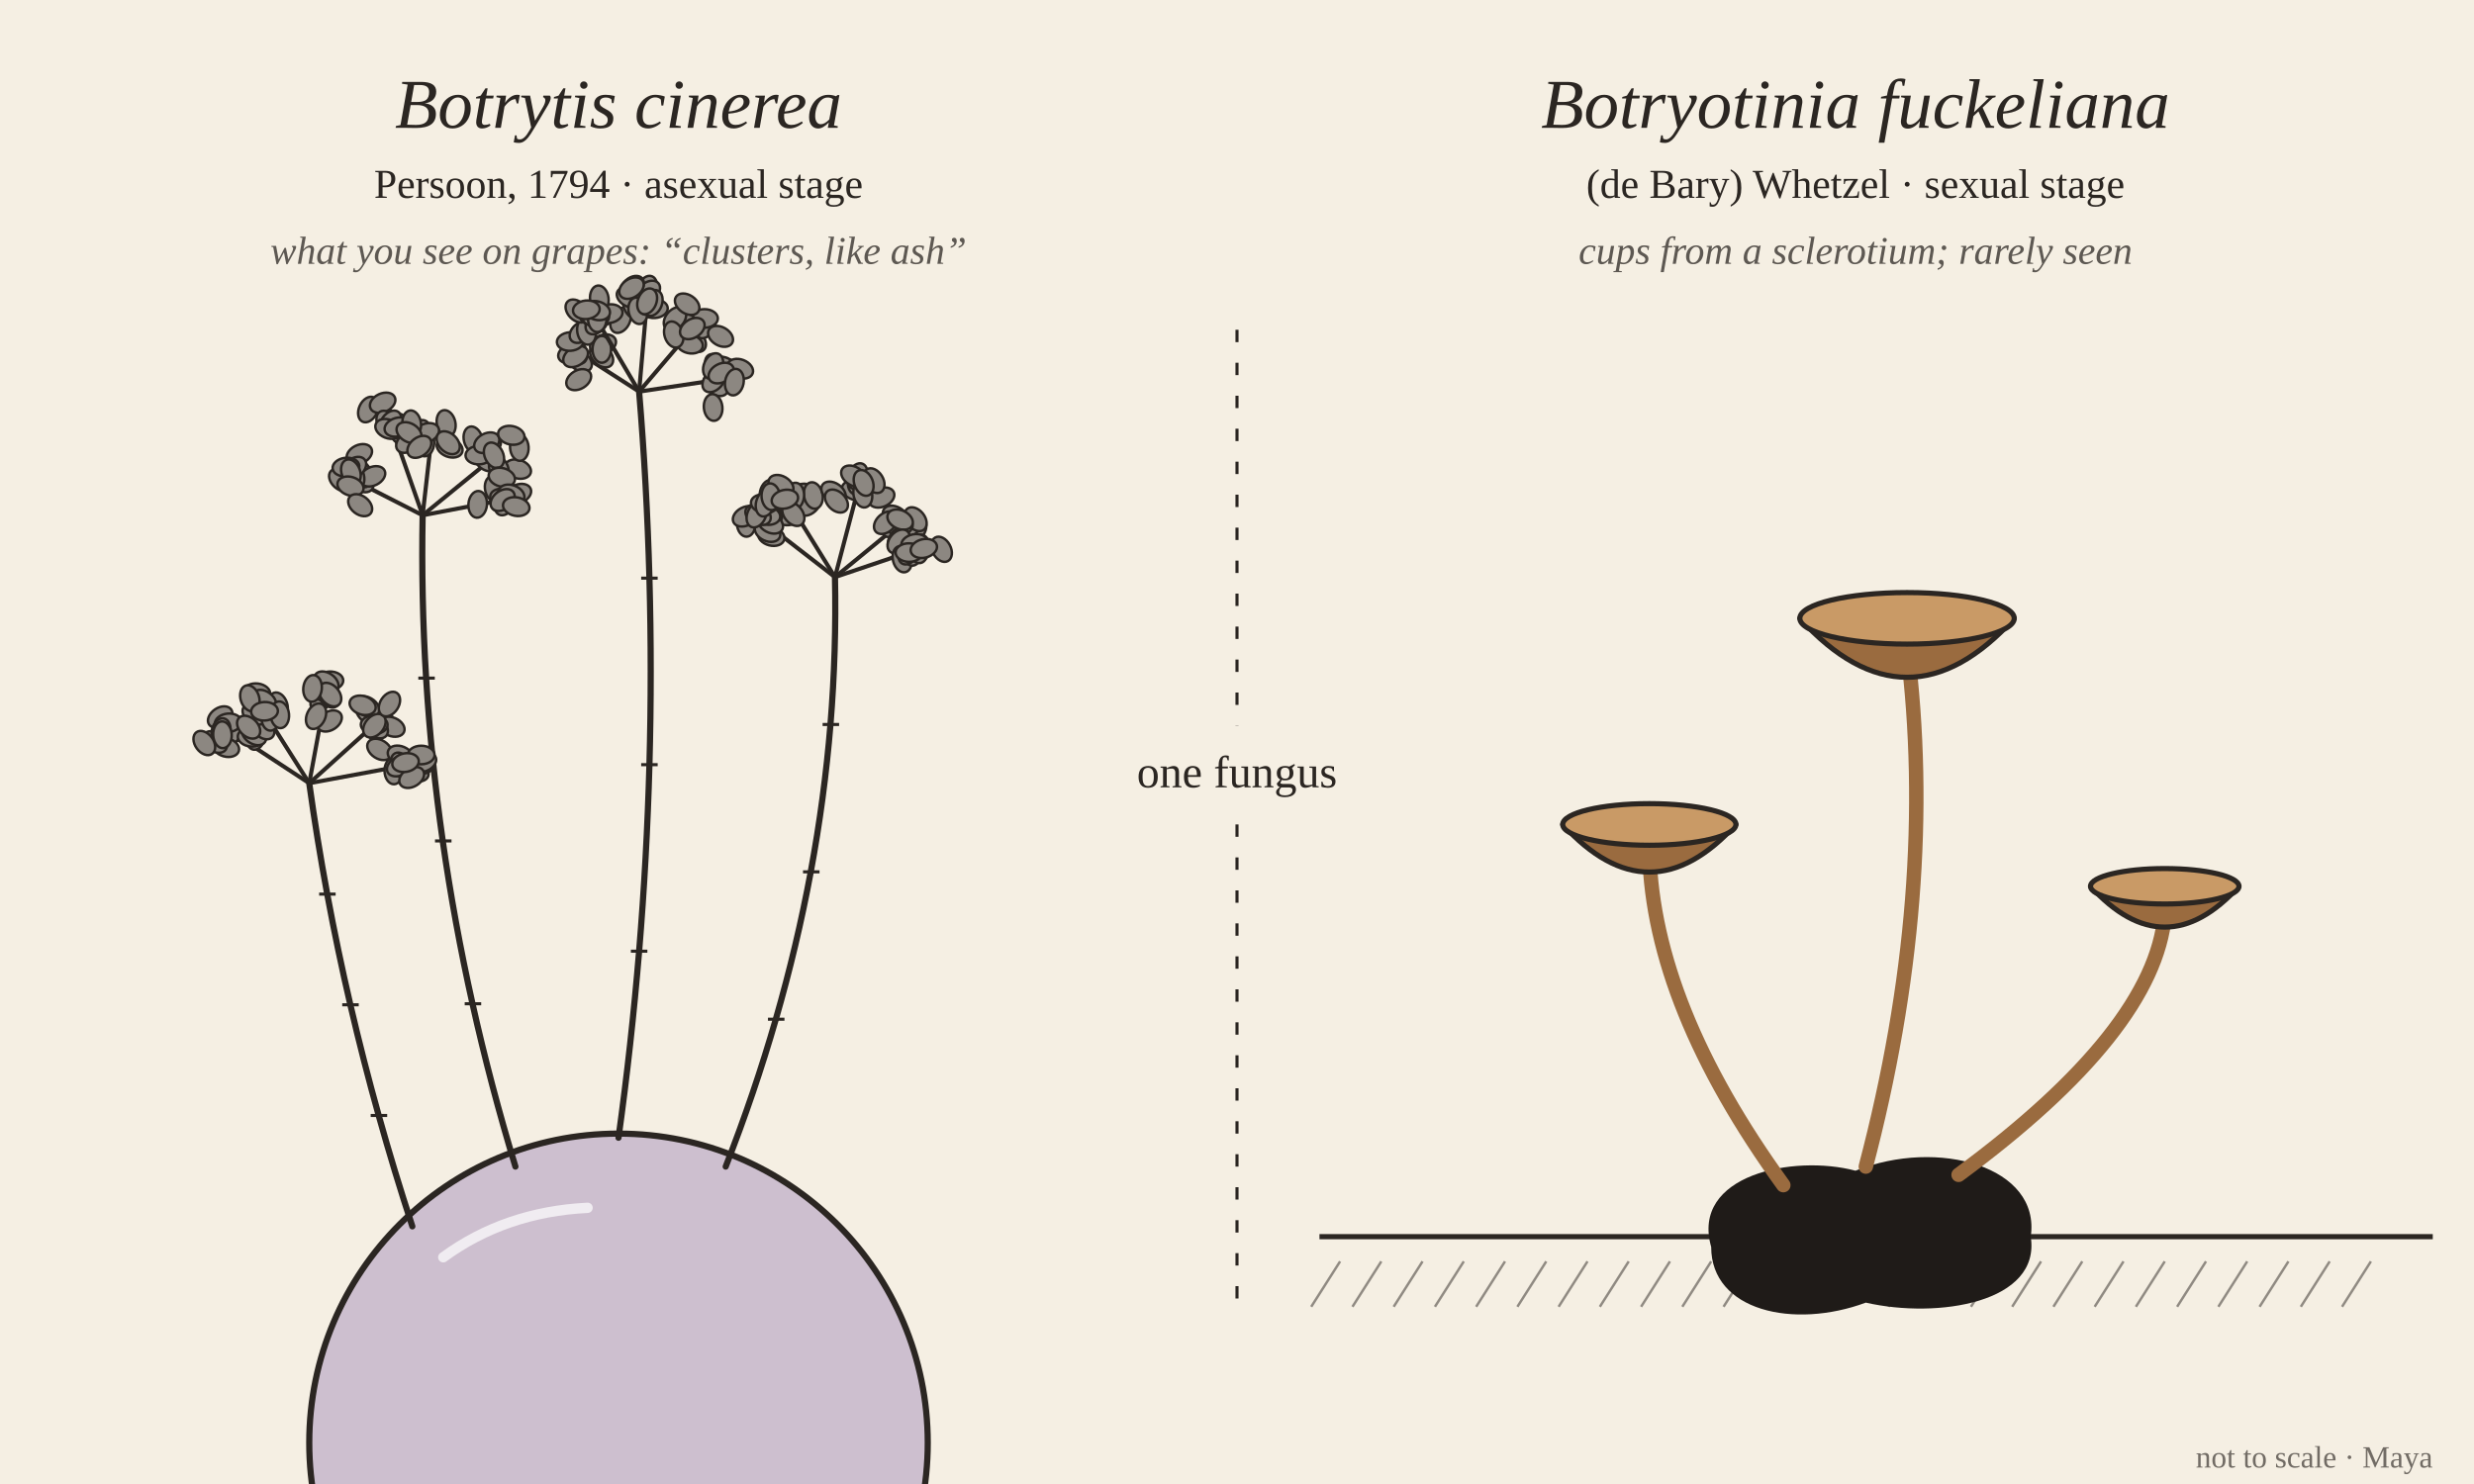
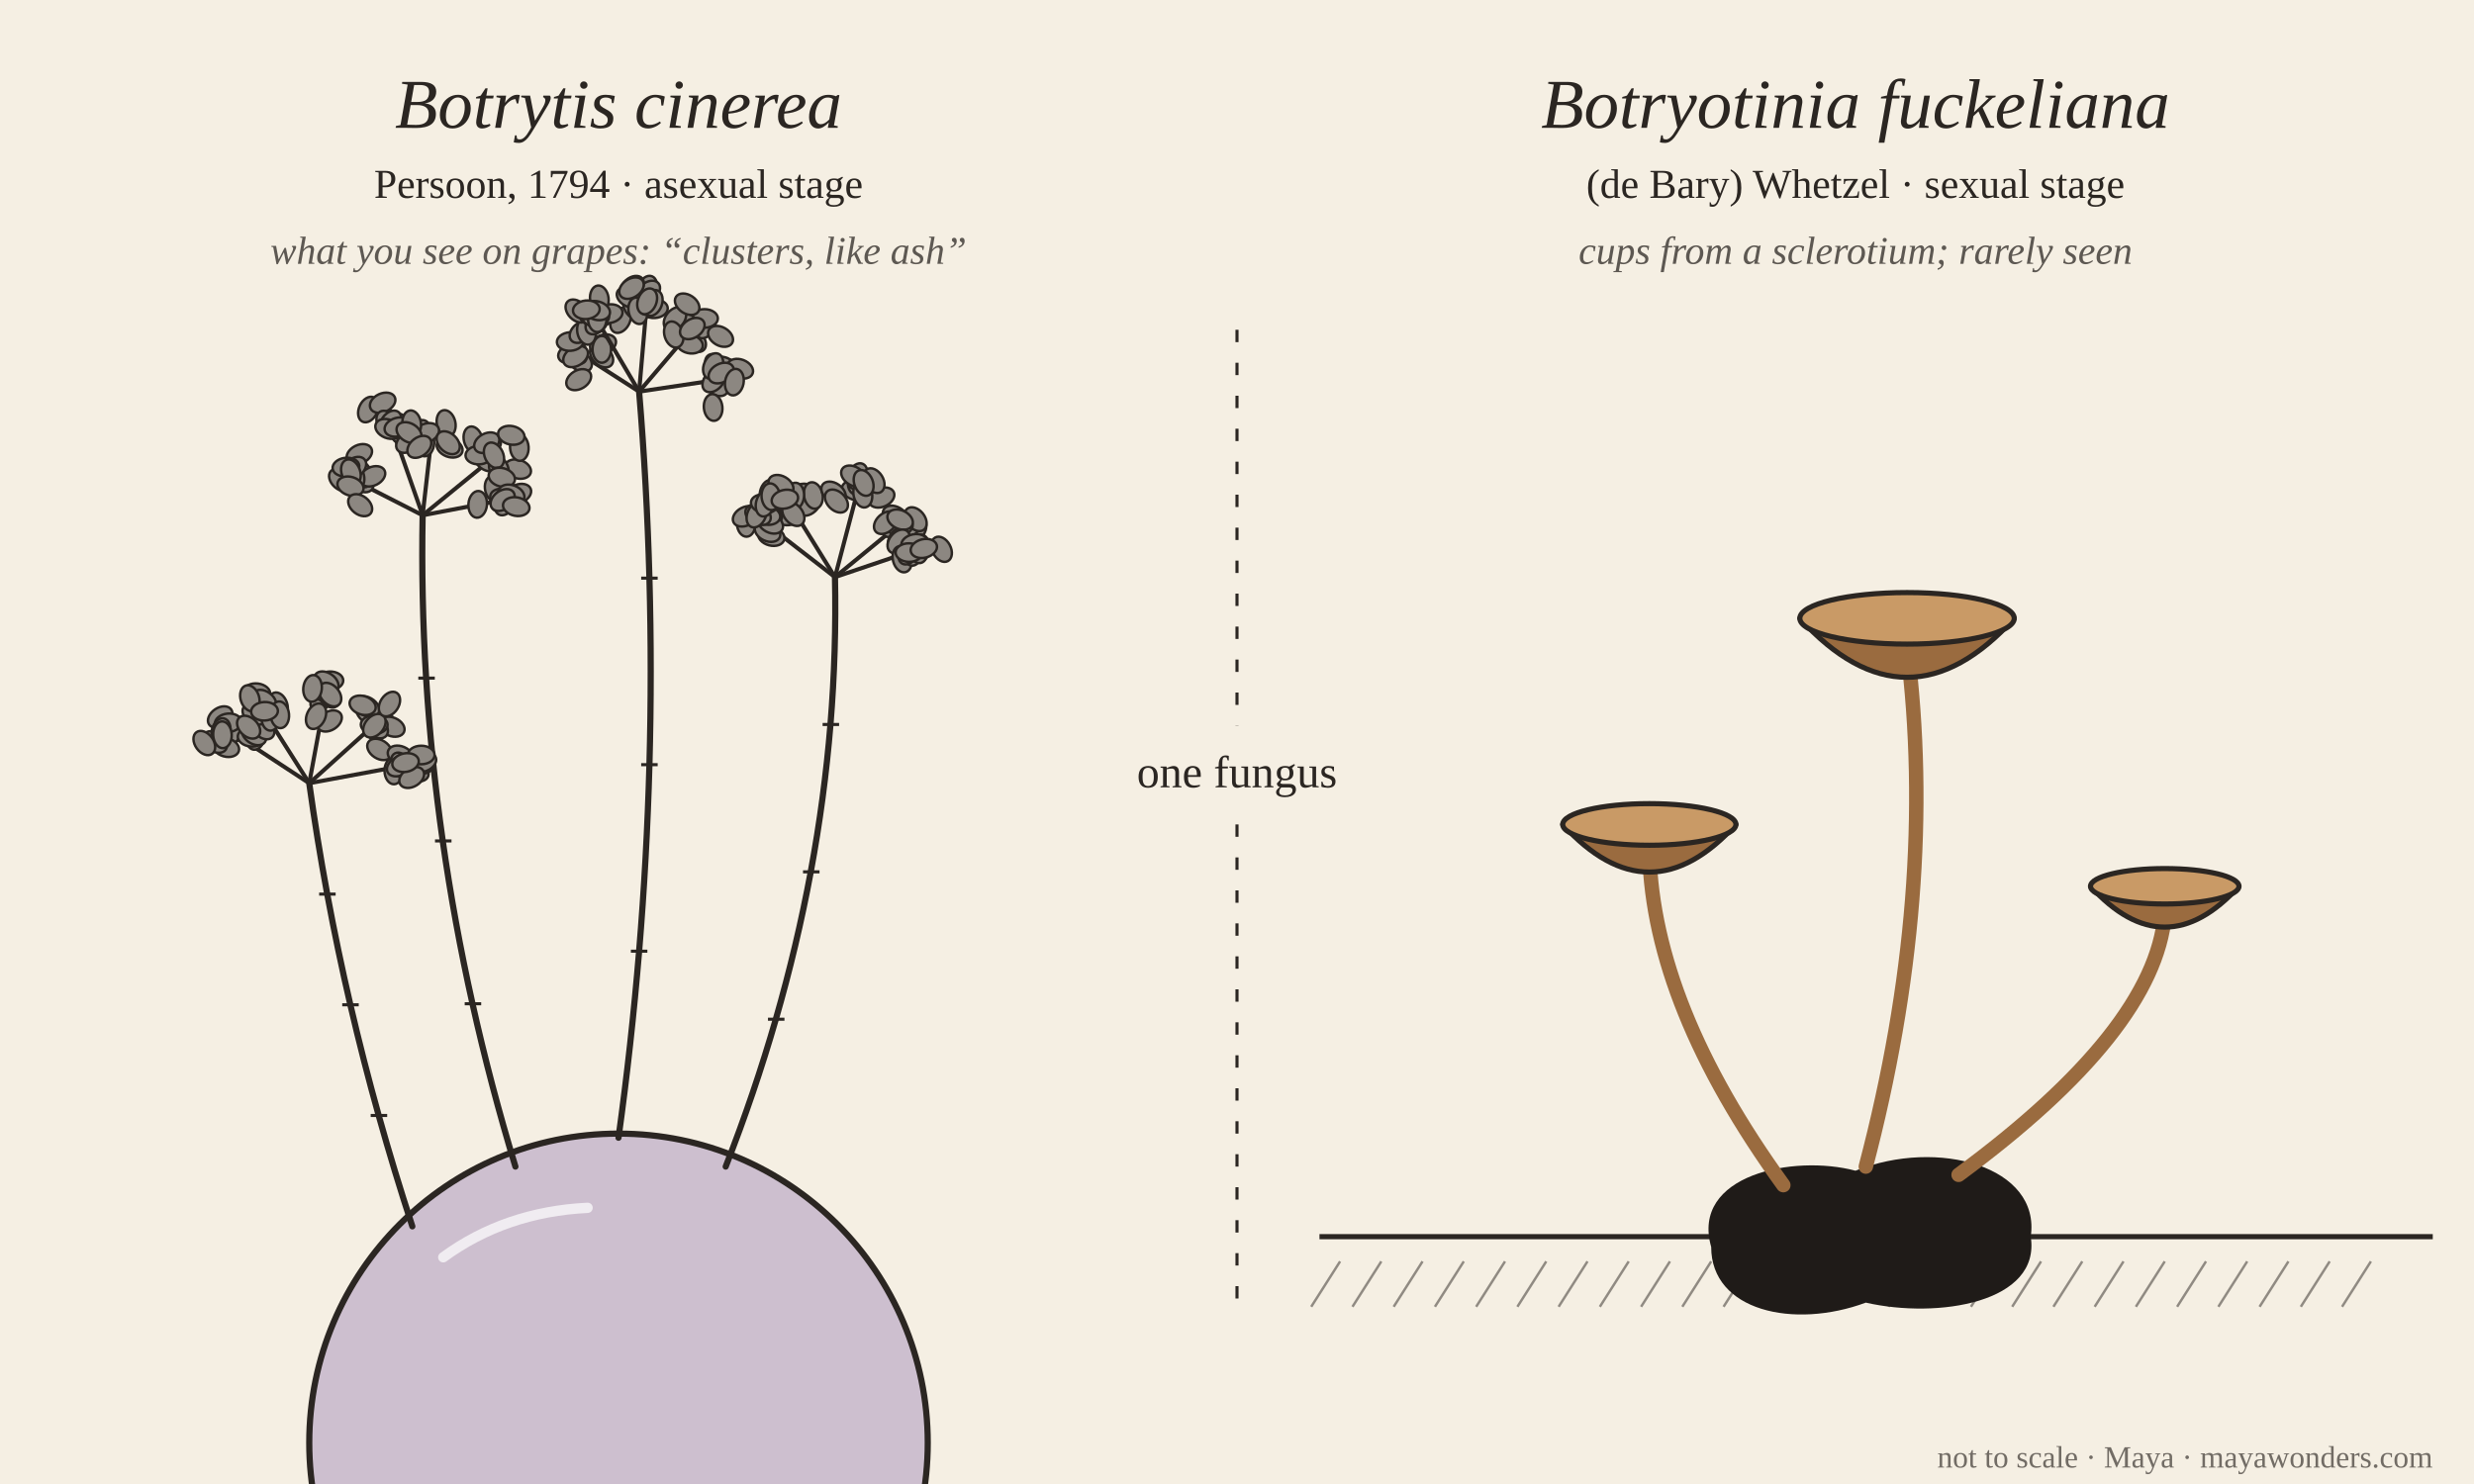
<svg xmlns="http://www.w3.org/2000/svg" viewBox="0 0 1200 720" width="1200" height="720" role="img" aria-label="Botrytis cinerea and Botryotinia fuckeliana: two stages of one fungus">
  <rect width="1200" height="720" fill="#f5efe3" />
  <text x="300" y="62" text-anchor="middle" font-family="Georgia, 'Times New Roman', serif" font-size="34" font-style="italic" fill="#2b2622">Botrytis cinerea</text>
  <text x="300" y="96" text-anchor="middle" font-family="Georgia, 'Times New Roman', serif" font-size="20" fill="#2b2622">Persoon, 1794 · asexual stage</text>
  <text x="900" y="62" text-anchor="middle" font-family="Georgia, 'Times New Roman', serif" font-size="34" font-style="italic" fill="#2b2622">Botryotinia fuckeliana</text>
  <text x="900" y="96" text-anchor="middle" font-family="Georgia, 'Times New Roman', serif" font-size="20" fill="#2b2622">(de Bary) Whetzel · sexual stage</text>
  <path d="M 600 160 V 640" stroke="#2b2622" stroke-width="1.5" stroke-dasharray="6 10" />
  <rect x="530" y="352" width="140" height="44" fill="#f5efe3" />
  <text x="600" y="382" text-anchor="middle" font-family="Georgia, 'Times New Roman', serif" font-size="22" fill="#2b2622">one fungus</text>
  <circle cx="300" cy="700" r="150" fill="#cdbfcf" stroke="#2b2622" stroke-width="3" />
  <path d="M 215 610 q 30 -22 70 -24" fill="none" stroke="#ffffff" stroke-width="5" stroke-linecap="round" opacity="0.7" />
  <path d="M 250 566 Q 202 408 205 250" fill="none" stroke="#2b2622" stroke-width="3" stroke-linecap="round" />
  <path d="M 225.4 487.0 h 8" stroke="#2b2622" stroke-width="1.5" />
  <path d="M 211.0 408.0 h 8" stroke="#2b2622" stroke-width="1.5" />
  <path d="M 202.9 329.0 h 8" stroke="#2b2622" stroke-width="1.5" />
  <path d="M 205 250 L 171.5 232.9" stroke="#2b2622" stroke-width="2" stroke-linecap="round" />
  <ellipse cx="174.3" cy="220.4" rx="6.5" ry="4.5" transform="rotate(154 174.3 220.4)" fill="#8c8781" stroke="#2b2622" stroke-width="1.2" />
  <ellipse cx="175.2" cy="233.6" rx="6.5" ry="4.5" transform="rotate(35 175.2 233.6)" fill="#8c8781" stroke="#2b2622" stroke-width="1.2" />
  <ellipse cx="165.3" cy="232.9" rx="6.5" ry="4.5" transform="rotate(42 165.3 232.9)" fill="#8c8781" stroke="#2b2622" stroke-width="1.2" />
  <ellipse cx="175.7" cy="230.1" rx="6.5" ry="4.5" transform="rotate(71 175.7 230.1)" fill="#8c8781" stroke="#2b2622" stroke-width="1.2" />
  <ellipse cx="180.7" cy="231.1" rx="6.5" ry="4.5" transform="rotate(154 180.7 231.1)" fill="#8c8781" stroke="#2b2622" stroke-width="1.2" />
  <ellipse cx="172.1" cy="231.3" rx="6.5" ry="4.5" transform="rotate(76 172.1 231.3)" fill="#8c8781" stroke="#2b2622" stroke-width="1.2" />
  <ellipse cx="171.8" cy="227.0" rx="6.5" ry="4.5" transform="rotate(142 171.8 227.0)" fill="#8c8781" stroke="#2b2622" stroke-width="1.2" />
  <ellipse cx="167.8" cy="226.6" rx="6.5" ry="4.5" transform="rotate(173 167.8 226.6)" fill="#8c8781" stroke="#2b2622" stroke-width="1.2" />
  <ellipse cx="170.2" cy="229.2" rx="6.5" ry="4.5" transform="rotate(70 170.2 229.2)" fill="#8c8781" stroke="#2b2622" stroke-width="1.2" />
  <ellipse cx="170.0" cy="235.9" rx="6.5" ry="4.5" transform="rotate(18 170.0 235.9)" fill="#8c8781" stroke="#2b2622" stroke-width="1.2" />
  <ellipse cx="174.7" cy="245.1" rx="6.5" ry="4.5" transform="rotate(38 174.7 245.1)" fill="#8c8781" stroke="#2b2622" stroke-width="1.2" />
  <path d="M 205 250 L 188.9 204.1" stroke="#2b2622" stroke-width="2" stroke-linecap="round" />
  <ellipse cx="178.6" cy="198.7" rx="6.5" ry="4.5" transform="rotate(115 178.6 198.7)" fill="#8c8781" stroke="#2b2622" stroke-width="1.2" />
  <ellipse cx="188.7" cy="204.9" rx="6.5" ry="4.5" transform="rotate(73 188.7 204.9)" fill="#8c8781" stroke="#2b2622" stroke-width="1.2" />
  <ellipse cx="185.6" cy="195.4" rx="6.5" ry="4.5" transform="rotate(155 185.6 195.4)" fill="#8c8781" stroke="#2b2622" stroke-width="1.2" />
  <ellipse cx="191.2" cy="206.3" rx="6.5" ry="4.5" transform="rotate(52 191.2 206.3)" fill="#8c8781" stroke="#2b2622" stroke-width="1.2" />
  <ellipse cx="187.7" cy="205.3" rx="6.5" ry="4.5" transform="rotate(58 187.7 205.3)" fill="#8c8781" stroke="#2b2622" stroke-width="1.2" />
  <ellipse cx="191.0" cy="205.6" rx="6.5" ry="4.5" transform="rotate(155 191.0 205.6)" fill="#8c8781" stroke="#2b2622" stroke-width="1.2" />
  <ellipse cx="195.6" cy="211.5" rx="6.5" ry="4.5" transform="rotate(28 195.6 211.5)" fill="#8c8781" stroke="#2b2622" stroke-width="1.2" />
  <ellipse cx="189.4" cy="205.1" rx="6.5" ry="4.5" transform="rotate(126 189.4 205.1)" fill="#8c8781" stroke="#2b2622" stroke-width="1.2" />
  <ellipse cx="197.8" cy="208.9" rx="6.5" ry="4.5" transform="rotate(137 197.8 208.9)" fill="#8c8781" stroke="#2b2622" stroke-width="1.2" />
  <ellipse cx="188.3" cy="208.1" rx="6.5" ry="4.5" transform="rotate(22 188.3 208.1)" fill="#8c8781" stroke="#2b2622" stroke-width="1.2" />
  <ellipse cx="192.9" cy="207.2" rx="6.5" ry="4.5" transform="rotate(164 192.9 207.2)" fill="#8c8781" stroke="#2b2622" stroke-width="1.2" />
  <path d="M 205 250 L 208.9 215.6" stroke="#2b2622" stroke-width="2" stroke-linecap="round" />
  <ellipse cx="203.4" cy="214.9" rx="6.5" ry="4.5" transform="rotate(1 203.4 214.9)" fill="#8c8781" stroke="#2b2622" stroke-width="1.2" />
  <ellipse cx="216.4" cy="205.4" rx="6.5" ry="4.5" transform="rotate(77 216.4 205.4)" fill="#8c8781" stroke="#2b2622" stroke-width="1.2" />
  <ellipse cx="203.1" cy="209.7" rx="6.5" ry="4.5" transform="rotate(126 203.1 209.7)" fill="#8c8781" stroke="#2b2622" stroke-width="1.2" />
  <ellipse cx="206.1" cy="214.9" rx="6.5" ry="4.5" transform="rotate(93 206.1 214.9)" fill="#8c8781" stroke="#2b2622" stroke-width="1.2" />
  <ellipse cx="206.7" cy="210.1" rx="6.5" ry="4.5" transform="rotate(158 206.7 210.1)" fill="#8c8781" stroke="#2b2622" stroke-width="1.2" />
  <ellipse cx="218.1" cy="217.2" rx="6.5" ry="4.5" transform="rotate(21 218.1 217.2)" fill="#8c8781" stroke="#2b2622" stroke-width="1.2" />
  <ellipse cx="199.7" cy="205.6" rx="6.5" ry="4.5" transform="rotate(82 199.7 205.6)" fill="#8c8781" stroke="#2b2622" stroke-width="1.2" />
  <ellipse cx="198.0" cy="214.4" rx="6.5" ry="4.5" transform="rotate(143 198.0 214.4)" fill="#8c8781" stroke="#2b2622" stroke-width="1.2" />
  <ellipse cx="198.4" cy="209.9" rx="6.5" ry="4.5" transform="rotate(30 198.4 209.9)" fill="#8c8781" stroke="#2b2622" stroke-width="1.2" />
  <ellipse cx="203.4" cy="216.8" rx="6.5" ry="4.5" transform="rotate(142 203.4 216.8)" fill="#8c8781" stroke="#2b2622" stroke-width="1.2" />
  <ellipse cx="217.4" cy="214.8" rx="6.5" ry="4.5" transform="rotate(44 217.4 214.8)" fill="#8c8781" stroke="#2b2622" stroke-width="1.2" />
  <path d="M 205 250 L 240.4 221.1" stroke="#2b2622" stroke-width="2" stroke-linecap="round" />
  <ellipse cx="251.2" cy="227.6" rx="6.5" ry="4.5" transform="rotate(17 251.2 227.6)" fill="#8c8781" stroke="#2b2622" stroke-width="1.2" />
  <ellipse cx="237.9" cy="221.5" rx="6.5" ry="4.5" transform="rotate(81 237.9 221.5)" fill="#8c8781" stroke="#2b2622" stroke-width="1.2" />
  <ellipse cx="235.9" cy="223.4" rx="6.5" ry="4.5" transform="rotate(37 235.9 223.4)" fill="#8c8781" stroke="#2b2622" stroke-width="1.2" />
  <ellipse cx="242.0" cy="227.5" rx="6.5" ry="4.5" transform="rotate(68 242.0 227.5)" fill="#8c8781" stroke="#2b2622" stroke-width="1.2" />
  <ellipse cx="229.5" cy="213.3" rx="6.5" ry="4.5" transform="rotate(75 229.5 213.3)" fill="#8c8781" stroke="#2b2622" stroke-width="1.2" />
  <ellipse cx="236.6" cy="215.8" rx="6.5" ry="4.5" transform="rotate(164 236.6 215.8)" fill="#8c8781" stroke="#2b2622" stroke-width="1.2" />
  <ellipse cx="251.9" cy="217.1" rx="6.5" ry="4.5" transform="rotate(86 251.9 217.1)" fill="#8c8781" stroke="#2b2622" stroke-width="1.2" />
  <ellipse cx="232.3" cy="220.8" rx="6.5" ry="4.5" transform="rotate(178 232.3 220.8)" fill="#8c8781" stroke="#2b2622" stroke-width="1.2" />
  <ellipse cx="236.1" cy="214.8" rx="6.5" ry="4.5" transform="rotate(152 236.1 214.8)" fill="#8c8781" stroke="#2b2622" stroke-width="1.2" />
  <ellipse cx="248.0" cy="211.2" rx="6.5" ry="4.5" transform="rotate(12 248.0 211.2)" fill="#8c8781" stroke="#2b2622" stroke-width="1.2" />
  <ellipse cx="239.6" cy="220.9" rx="6.5" ry="4.5" transform="rotate(65 239.6 220.9)" fill="#8c8781" stroke="#2b2622" stroke-width="1.2" />
  <path d="M 205 250 L 243.8 242.6" stroke="#2b2622" stroke-width="2" stroke-linecap="round" />
  <ellipse cx="243.4" cy="232.5" rx="6.5" ry="4.5" transform="rotate(44 243.4 232.5)" fill="#8c8781" stroke="#2b2622" stroke-width="1.2" />
  <ellipse cx="239.8" cy="237.3" rx="6.5" ry="4.5" transform="rotate(76 239.8 237.3)" fill="#8c8781" stroke="#2b2622" stroke-width="1.2" />
  <ellipse cx="243.4" cy="231.6" rx="6.5" ry="4.5" transform="rotate(15 243.4 231.6)" fill="#8c8781" stroke="#2b2622" stroke-width="1.2" />
  <ellipse cx="244.2" cy="241.7" rx="6.5" ry="4.5" transform="rotate(12 244.2 241.7)" fill="#8c8781" stroke="#2b2622" stroke-width="1.2" />
  <ellipse cx="243.9" cy="242.5" rx="6.5" ry="4.5" transform="rotate(129 243.9 242.5)" fill="#8c8781" stroke="#2b2622" stroke-width="1.2" />
  <ellipse cx="231.7" cy="244.7" rx="6.5" ry="4.5" transform="rotate(95 231.7 244.7)" fill="#8c8781" stroke="#2b2622" stroke-width="1.2" />
  <ellipse cx="251.4" cy="239.6" rx="6.5" ry="4.5" transform="rotate(157 251.4 239.6)" fill="#8c8781" stroke="#2b2622" stroke-width="1.2" />
  <ellipse cx="245.0" cy="243.9" rx="6.5" ry="4.5" transform="rotate(118 245.0 243.9)" fill="#8c8781" stroke="#2b2622" stroke-width="1.2" />
  <ellipse cx="248.1" cy="239.9" rx="6.5" ry="4.5" transform="rotate(21 248.1 239.9)" fill="#8c8781" stroke="#2b2622" stroke-width="1.2" />
  <ellipse cx="243.8" cy="242.6" rx="6.5" ry="4.5" transform="rotate(143 243.8 242.6)" fill="#8c8781" stroke="#2b2622" stroke-width="1.2" />
  <ellipse cx="250.4" cy="245.8" rx="6.5" ry="4.5" transform="rotate(11 250.4 245.8)" fill="#8c8781" stroke="#2b2622" stroke-width="1.2" />
  <path d="M 300 552 Q 325 371 310 190" fill="none" stroke="#2b2622" stroke-width="3" stroke-linecap="round" />
  <path d="M 306.0 461.5 h 8" stroke="#2b2622" stroke-width="1.5" />
  <path d="M 311.0 371.0 h 8" stroke="#2b2622" stroke-width="1.5" />
  <path d="M 311.0 280.5 h 8" stroke="#2b2622" stroke-width="1.5" />
  <path d="M 310 190 L 279.3 170.3" stroke="#2b2622" stroke-width="2" stroke-linecap="round" />
  <ellipse cx="291.8" cy="172.7" rx="6.5" ry="4.5" transform="rotate(44 291.8 172.7)" fill="#8c8781" stroke="#2b2622" stroke-width="1.2" />
  <ellipse cx="281.2" cy="175.1" rx="6.5" ry="4.5" transform="rotate(36 281.2 175.1)" fill="#8c8781" stroke="#2b2622" stroke-width="1.2" />
  <ellipse cx="292.5" cy="167.0" rx="6.5" ry="4.5" transform="rotate(160 292.5 167.0)" fill="#8c8781" stroke="#2b2622" stroke-width="1.2" />
  <ellipse cx="277.1" cy="171.6" rx="6.5" ry="4.5" transform="rotate(163 277.1 171.6)" fill="#8c8781" stroke="#2b2622" stroke-width="1.2" />
  <ellipse cx="279.8" cy="170.4" rx="6.5" ry="4.5" transform="rotate(62 279.8 170.4)" fill="#8c8781" stroke="#2b2622" stroke-width="1.2" />
  <ellipse cx="279.2" cy="173.0" rx="6.5" ry="4.5" transform="rotate(148 279.2 173.0)" fill="#8c8781" stroke="#2b2622" stroke-width="1.2" />
  <ellipse cx="276.6" cy="165.7" rx="6.5" ry="4.5" transform="rotate(176 276.6 165.7)" fill="#8c8781" stroke="#2b2622" stroke-width="1.2" />
  <ellipse cx="282.1" cy="161.0" rx="6.5" ry="4.5" transform="rotate(141 282.1 161.0)" fill="#8c8781" stroke="#2b2622" stroke-width="1.2" />
  <ellipse cx="291.9" cy="169.5" rx="6.5" ry="4.5" transform="rotate(90 291.9 169.5)" fill="#8c8781" stroke="#2b2622" stroke-width="1.2" />
  <ellipse cx="284.5" cy="160.8" rx="6.5" ry="4.5" transform="rotate(79 284.5 160.8)" fill="#8c8781" stroke="#2b2622" stroke-width="1.2" />
  <ellipse cx="280.7" cy="184.2" rx="6.5" ry="4.5" transform="rotate(149 280.7 184.2)" fill="#8c8781" stroke="#2b2622" stroke-width="1.2" />
  <path d="M 310 190 L 289.8 155.7" stroke="#2b2622" stroke-width="2" stroke-linecap="round" />
  <ellipse cx="279.9" cy="150.9" rx="6.5" ry="4.5" transform="rotate(45 279.9 150.9)" fill="#8c8781" stroke="#2b2622" stroke-width="1.2" />
  <ellipse cx="301.0" cy="155.4" rx="6.5" ry="4.5" transform="rotate(118 301.0 155.4)" fill="#8c8781" stroke="#2b2622" stroke-width="1.2" />
  <ellipse cx="289.5" cy="156.5" rx="6.5" ry="4.5" transform="rotate(132 289.5 156.5)" fill="#8c8781" stroke="#2b2622" stroke-width="1.2" />
  <ellipse cx="287.8" cy="152.8" rx="6.5" ry="4.5" transform="rotate(166 287.8 152.8)" fill="#8c8781" stroke="#2b2622" stroke-width="1.2" />
  <ellipse cx="291.4" cy="152.8" rx="6.5" ry="4.5" transform="rotate(19 291.4 152.8)" fill="#8c8781" stroke="#2b2622" stroke-width="1.2" />
  <ellipse cx="295.5" cy="152.2" rx="6.5" ry="4.5" transform="rotate(170 295.5 152.2)" fill="#8c8781" stroke="#2b2622" stroke-width="1.2" />
  <ellipse cx="289.0" cy="153.8" rx="6.5" ry="4.5" transform="rotate(175 289.0 153.8)" fill="#8c8781" stroke="#2b2622" stroke-width="1.2" />
  <ellipse cx="289.7" cy="154.6" rx="6.5" ry="4.5" transform="rotate(90 289.7 154.6)" fill="#8c8781" stroke="#2b2622" stroke-width="1.2" />
  <ellipse cx="290.7" cy="145.0" rx="6.5" ry="4.5" transform="rotate(83 290.7 145.0)" fill="#8c8781" stroke="#2b2622" stroke-width="1.2" />
  <ellipse cx="289.5" cy="150.7" rx="6.5" ry="4.5" transform="rotate(15 289.5 150.7)" fill="#8c8781" stroke="#2b2622" stroke-width="1.2" />
  <ellipse cx="284.4" cy="150.3" rx="6.5" ry="4.5" transform="rotate(174 284.4 150.3)" fill="#8c8781" stroke="#2b2622" stroke-width="1.2" />
  <path d="M 310 190 L 313.8 146.2" stroke="#2b2622" stroke-width="2" stroke-linecap="round" />
  <ellipse cx="313.9" cy="140.1" rx="6.5" ry="4.5" transform="rotate(111 313.9 140.1)" fill="#8c8781" stroke="#2b2622" stroke-width="1.2" />
  <ellipse cx="307.6" cy="149.3" rx="6.5" ry="4.5" transform="rotate(53 307.6 149.3)" fill="#8c8781" stroke="#2b2622" stroke-width="1.2" />
  <ellipse cx="314.4" cy="141.6" rx="6.5" ry="4.5" transform="rotate(140 314.4 141.6)" fill="#8c8781" stroke="#2b2622" stroke-width="1.2" />
  <ellipse cx="305.3" cy="144.3" rx="6.5" ry="4.5" transform="rotate(27 305.3 144.3)" fill="#8c8781" stroke="#2b2622" stroke-width="1.2" />
  <ellipse cx="317.4" cy="149.8" rx="6.5" ry="4.5" transform="rotate(177 317.4 149.8)" fill="#8c8781" stroke="#2b2622" stroke-width="1.2" />
  <ellipse cx="309.4" cy="150.8" rx="6.5" ry="4.5" transform="rotate(77 309.4 150.8)" fill="#8c8781" stroke="#2b2622" stroke-width="1.2" />
  <ellipse cx="306.6" cy="139.3" rx="6.5" ry="4.5" transform="rotate(139 306.6 139.3)" fill="#8c8781" stroke="#2b2622" stroke-width="1.2" />
  <ellipse cx="315.2" cy="146.7" rx="6.5" ry="4.5" transform="rotate(119 315.2 146.7)" fill="#8c8781" stroke="#2b2622" stroke-width="1.2" />
  <ellipse cx="306.3" cy="139.8" rx="6.5" ry="4.5" transform="rotate(146 306.3 139.8)" fill="#8c8781" stroke="#2b2622" stroke-width="1.2" />
  <ellipse cx="316.6" cy="147.0" rx="6.5" ry="4.5" transform="rotate(111 316.6 147.0)" fill="#8c8781" stroke="#2b2622" stroke-width="1.2" />
  <ellipse cx="313.9" cy="146.2" rx="6.5" ry="4.5" transform="rotate(112 313.9 146.2)" fill="#8c8781" stroke="#2b2622" stroke-width="1.2" />
  <path d="M 310 190 L 336.6 158.8" stroke="#2b2622" stroke-width="2" stroke-linecap="round" />
  <ellipse cx="336.9" cy="165.1" rx="6.5" ry="4.5" transform="rotate(47 336.9 165.1)" fill="#8c8781" stroke="#2b2622" stroke-width="1.2" />
  <ellipse cx="342.1" cy="158.0" rx="6.5" ry="4.5" transform="rotate(118 342.1 158.0)" fill="#8c8781" stroke="#2b2622" stroke-width="1.2" />
  <ellipse cx="341.7" cy="154.5" rx="6.5" ry="4.5" transform="rotate(180 341.7 154.5)" fill="#8c8781" stroke="#2b2622" stroke-width="1.2" />
  <ellipse cx="349.5" cy="163.2" rx="6.5" ry="4.5" transform="rotate(30 349.5 163.2)" fill="#8c8781" stroke="#2b2622" stroke-width="1.2" />
  <ellipse cx="331.7" cy="159.9" rx="6.5" ry="4.5" transform="rotate(8 331.7 159.9)" fill="#8c8781" stroke="#2b2622" stroke-width="1.2" />
  <ellipse cx="334.5" cy="158.6" rx="6.5" ry="4.5" transform="rotate(66 334.5 158.6)" fill="#8c8781" stroke="#2b2622" stroke-width="1.2" />
  <ellipse cx="334.5" cy="166.9" rx="6.5" ry="4.5" transform="rotate(13 334.5 166.9)" fill="#8c8781" stroke="#2b2622" stroke-width="1.2" />
  <ellipse cx="327.4" cy="154.7" rx="6.5" ry="4.5" transform="rotate(131 327.4 154.7)" fill="#8c8781" stroke="#2b2622" stroke-width="1.2" />
  <ellipse cx="326.8" cy="162.3" rx="6.5" ry="4.5" transform="rotate(72 326.8 162.3)" fill="#8c8781" stroke="#2b2622" stroke-width="1.2" />
  <ellipse cx="333.3" cy="147.6" rx="6.5" ry="4.5" transform="rotate(34 333.3 147.6)" fill="#8c8781" stroke="#2b2622" stroke-width="1.2" />
  <ellipse cx="335.8" cy="159.4" rx="6.5" ry="4.5" transform="rotate(147 335.8 159.4)" fill="#8c8781" stroke="#2b2622" stroke-width="1.2" />
  <path d="M 310 190 L 348.1 184.3" stroke="#2b2622" stroke-width="2" stroke-linecap="round" />
  <ellipse cx="352.7" cy="178.8" rx="6.5" ry="4.5" transform="rotate(18 352.7 178.8)" fill="#8c8781" stroke="#2b2622" stroke-width="1.2" />
  <ellipse cx="347.1" cy="177.8" rx="6.5" ry="4.5" transform="rotate(59 347.1 177.8)" fill="#8c8781" stroke="#2b2622" stroke-width="1.2" />
  <ellipse cx="350.6" cy="177.7" rx="6.5" ry="4.5" transform="rotate(16 350.6 177.7)" fill="#8c8781" stroke="#2b2622" stroke-width="1.2" />
  <ellipse cx="349.5" cy="183.7" rx="6.5" ry="4.5" transform="rotate(124 349.5 183.7)" fill="#8c8781" stroke="#2b2622" stroke-width="1.2" />
  <ellipse cx="347.3" cy="186.9" rx="6.5" ry="4.5" transform="rotate(36 347.3 186.9)" fill="#8c8781" stroke="#2b2622" stroke-width="1.2" />
  <ellipse cx="346.2" cy="184.6" rx="6.5" ry="4.5" transform="rotate(132 346.2 184.6)" fill="#8c8781" stroke="#2b2622" stroke-width="1.2" />
  <ellipse cx="345.9" cy="177.6" rx="6.5" ry="4.5" transform="rotate(114 345.9 177.6)" fill="#8c8781" stroke="#2b2622" stroke-width="1.2" />
  <ellipse cx="359.0" cy="178.9" rx="6.5" ry="4.5" transform="rotate(21 359.0 178.9)" fill="#8c8781" stroke="#2b2622" stroke-width="1.2" />
  <ellipse cx="345.9" cy="197.7" rx="6.5" ry="4.5" transform="rotate(84 345.9 197.7)" fill="#8c8781" stroke="#2b2622" stroke-width="1.2" />
  <ellipse cx="349.8" cy="181.0" rx="6.5" ry="4.5" transform="rotate(152 349.8 181.0)" fill="#8c8781" stroke="#2b2622" stroke-width="1.2" />
  <ellipse cx="356.2" cy="185.4" rx="6.5" ry="4.5" transform="rotate(101 356.2 185.4)" fill="#8c8781" stroke="#2b2622" stroke-width="1.2" />
  <path d="M 352 566 Q 408 423 405 280" fill="none" stroke="#2b2622" stroke-width="3" stroke-linecap="round" />
  <path d="M 372.5 494.5 h 8" stroke="#2b2622" stroke-width="1.5" />
  <path d="M 389.5 423.0 h 8" stroke="#2b2622" stroke-width="1.5" />
  <path d="M 399.0 351.5 h 8" stroke="#2b2622" stroke-width="1.5" />
  <path d="M 405 280 L 372.7 255.0" stroke="#2b2622" stroke-width="2" stroke-linecap="round" />
  <ellipse cx="361.9" cy="253.9" rx="6.5" ry="4.5" transform="rotate(87 361.9 253.9)" fill="#8c8781" stroke="#2b2622" stroke-width="1.2" />
  <ellipse cx="374.1" cy="260.2" rx="6.5" ry="4.5" transform="rotate(15 374.1 260.2)" fill="#8c8781" stroke="#2b2622" stroke-width="1.2" />
  <ellipse cx="382.3" cy="250.3" rx="6.5" ry="4.5" transform="rotate(174 382.3 250.3)" fill="#8c8781" stroke="#2b2622" stroke-width="1.2" />
  <ellipse cx="372.3" cy="258.0" rx="6.5" ry="4.5" transform="rotate(25 372.3 258.0)" fill="#8c8781" stroke="#2b2622" stroke-width="1.2" />
  <ellipse cx="373.0" cy="249.8" rx="6.5" ry="4.5" transform="rotate(17 373.0 249.8)" fill="#8c8781" stroke="#2b2622" stroke-width="1.2" />
  <ellipse cx="373.7" cy="253.9" rx="6.5" ry="4.5" transform="rotate(28 373.7 253.9)" fill="#8c8781" stroke="#2b2622" stroke-width="1.2" />
  <ellipse cx="372.0" cy="250.1" rx="6.5" ry="4.5" transform="rotate(9 372.0 250.1)" fill="#8c8781" stroke="#2b2622" stroke-width="1.2" />
  <ellipse cx="361.6" cy="250.5" rx="6.5" ry="4.5" transform="rotate(153 361.6 250.5)" fill="#8c8781" stroke="#2b2622" stroke-width="1.2" />
  <ellipse cx="367.7" cy="249.8" rx="6.5" ry="4.5" transform="rotate(26 367.7 249.8)" fill="#8c8781" stroke="#2b2622" stroke-width="1.2" />
  <ellipse cx="367.0" cy="249.7" rx="6.5" ry="4.5" transform="rotate(114 367.0 249.7)" fill="#8c8781" stroke="#2b2622" stroke-width="1.2" />
  <ellipse cx="370.7" cy="244.4" rx="6.5" ry="4.5" transform="rotate(8 370.7 244.4)" fill="#8c8781" stroke="#2b2622" stroke-width="1.2" />
  <path d="M 405 280 L 381.6 242.2" stroke="#2b2622" stroke-width="2" stroke-linecap="round" />
  <ellipse cx="373.1" cy="239.2" rx="6.5" ry="4.5" transform="rotate(103 373.1 239.2)" fill="#8c8781" stroke="#2b2622" stroke-width="1.2" />
  <ellipse cx="388.3" cy="239.6" rx="6.5" ry="4.5" transform="rotate(155 388.3 239.6)" fill="#8c8781" stroke="#2b2622" stroke-width="1.2" />
  <ellipse cx="392.4" cy="244.7" rx="6.5" ry="4.5" transform="rotate(137 392.4 244.7)" fill="#8c8781" stroke="#2b2622" stroke-width="1.2" />
  <ellipse cx="371.2" cy="244.2" rx="6.5" ry="4.5" transform="rotate(105 371.2 244.2)" fill="#8c8781" stroke="#2b2622" stroke-width="1.2" />
  <ellipse cx="381.2" cy="242.0" rx="6.5" ry="4.5" transform="rotate(97 381.2 242.0)" fill="#8c8781" stroke="#2b2622" stroke-width="1.2" />
  <ellipse cx="394.5" cy="240.4" rx="6.5" ry="4.5" transform="rotate(78 394.5 240.4)" fill="#8c8781" stroke="#2b2622" stroke-width="1.2" />
  <ellipse cx="385.5" cy="240.7" rx="6.5" ry="4.5" transform="rotate(96 385.5 240.7)" fill="#8c8781" stroke="#2b2622" stroke-width="1.2" />
  <ellipse cx="378.8" cy="235.5" rx="6.5" ry="4.5" transform="rotate(30 378.8 235.5)" fill="#8c8781" stroke="#2b2622" stroke-width="1.2" />
  <ellipse cx="373.9" cy="241.0" rx="6.5" ry="4.5" transform="rotate(84 373.9 241.0)" fill="#8c8781" stroke="#2b2622" stroke-width="1.2" />
  <ellipse cx="384.8" cy="249.4" rx="6.5" ry="4.5" transform="rotate(51 384.8 249.4)" fill="#8c8781" stroke="#2b2622" stroke-width="1.2" />
  <ellipse cx="380.7" cy="242.2" rx="6.5" ry="4.5" transform="rotate(167 380.7 242.2)" fill="#8c8781" stroke="#2b2622" stroke-width="1.2" />
  <path d="M 405 280 L 416.5 236.2" stroke="#2b2622" stroke-width="2" stroke-linecap="round" />
  <ellipse cx="416.5" cy="236.3" rx="6.5" ry="4.5" transform="rotate(16 416.5 236.3)" fill="#8c8781" stroke="#2b2622" stroke-width="1.2" />
  <ellipse cx="414.7" cy="238.0" rx="6.5" ry="4.5" transform="rotate(18 414.7 238.0)" fill="#8c8781" stroke="#2b2622" stroke-width="1.2" />
  <ellipse cx="404.3" cy="238.9" rx="6.5" ry="4.5" transform="rotate(35 404.3 238.9)" fill="#8c8781" stroke="#2b2622" stroke-width="1.2" />
  <ellipse cx="427.6" cy="241.4" rx="6.5" ry="4.5" transform="rotate(156 427.6 241.4)" fill="#8c8781" stroke="#2b2622" stroke-width="1.2" />
  <ellipse cx="415.8" cy="233.5" rx="6.5" ry="4.5" transform="rotate(100 415.8 233.5)" fill="#8c8781" stroke="#2b2622" stroke-width="1.2" />
  <ellipse cx="415.9" cy="231.0" rx="6.5" ry="4.5" transform="rotate(113 415.9 231.0)" fill="#8c8781" stroke="#2b2622" stroke-width="1.2" />
  <ellipse cx="414.0" cy="231.0" rx="6.5" ry="4.5" transform="rotate(32 414.0 231.0)" fill="#8c8781" stroke="#2b2622" stroke-width="1.2" />
  <ellipse cx="418.5" cy="239.8" rx="6.5" ry="4.5" transform="rotate(78 418.5 239.8)" fill="#8c8781" stroke="#2b2622" stroke-width="1.2" />
  <ellipse cx="405.7" cy="243.1" rx="6.5" ry="4.5" transform="rotate(45 405.7 243.1)" fill="#8c8781" stroke="#2b2622" stroke-width="1.2" />
  <ellipse cx="423.9" cy="233.2" rx="6.5" ry="4.5" transform="rotate(58 423.9 233.2)" fill="#8c8781" stroke="#2b2622" stroke-width="1.2" />
  <ellipse cx="418.9" cy="234.3" rx="6.5" ry="4.5" transform="rotate(68 418.9 234.3)" fill="#8c8781" stroke="#2b2622" stroke-width="1.2" />
  <path d="M 405 280 L 435.1 255.3" stroke="#2b2622" stroke-width="2" stroke-linecap="round" />
  <ellipse cx="444.1" cy="257.2" rx="6.5" ry="4.5" transform="rotate(124 444.1 257.2)" fill="#8c8781" stroke="#2b2622" stroke-width="1.2" />
  <ellipse cx="436.7" cy="254.0" rx="6.5" ry="4.5" transform="rotate(150 436.7 254.0)" fill="#8c8781" stroke="#2b2622" stroke-width="1.2" />
  <ellipse cx="434.4" cy="254.6" rx="6.5" ry="4.5" transform="rotate(40 434.4 254.6)" fill="#8c8781" stroke="#2b2622" stroke-width="1.2" />
  <ellipse cx="441.5" cy="255.1" rx="6.5" ry="4.5" transform="rotate(129 441.5 255.1)" fill="#8c8781" stroke="#2b2622" stroke-width="1.2" />
  <ellipse cx="432.9" cy="254.6" rx="6.5" ry="4.5" transform="rotate(123 432.9 254.6)" fill="#8c8781" stroke="#2b2622" stroke-width="1.2" />
  <ellipse cx="444.1" cy="251.9" rx="6.5" ry="4.5" transform="rotate(51 444.1 251.9)" fill="#8c8781" stroke="#2b2622" stroke-width="1.2" />
  <ellipse cx="436.2" cy="255.1" rx="6.5" ry="4.5" transform="rotate(178 436.2 255.1)" fill="#8c8781" stroke="#2b2622" stroke-width="1.2" />
  <ellipse cx="434.3" cy="250.4" rx="6.5" ry="4.5" transform="rotate(30 434.3 250.4)" fill="#8c8781" stroke="#2b2622" stroke-width="1.2" />
  <ellipse cx="435.7" cy="262.0" rx="6.5" ry="4.5" transform="rotate(120 435.7 262.0)" fill="#8c8781" stroke="#2b2622" stroke-width="1.2" />
  <ellipse cx="429.6" cy="253.6" rx="6.5" ry="4.5" transform="rotate(138 429.6 253.6)" fill="#8c8781" stroke="#2b2622" stroke-width="1.2" />
  <ellipse cx="436.6" cy="252.1" rx="6.5" ry="4.5" transform="rotate(25 436.6 252.1)" fill="#8c8781" stroke="#2b2622" stroke-width="1.2" />
  <path d="M 405 280 L 445.7 266.2" stroke="#2b2622" stroke-width="2" stroke-linecap="round" />
  <ellipse cx="435.9" cy="262.7" rx="6.5" ry="4.5" transform="rotate(130 435.9 262.7)" fill="#8c8781" stroke="#2b2622" stroke-width="1.2" />
  <ellipse cx="445.2" cy="266.3" rx="6.5" ry="4.5" transform="rotate(178 445.2 266.3)" fill="#8c8781" stroke="#2b2622" stroke-width="1.2" />
  <ellipse cx="437.6" cy="271.3" rx="6.5" ry="4.5" transform="rotate(75 437.6 271.3)" fill="#8c8781" stroke="#2b2622" stroke-width="1.2" />
  <ellipse cx="442.9" cy="268.0" rx="6.5" ry="4.5" transform="rotate(98 442.9 268.0)" fill="#8c8781" stroke="#2b2622" stroke-width="1.2" />
  <ellipse cx="440.8" cy="267.8" rx="6.5" ry="4.5" transform="rotate(120 440.8 267.8)" fill="#8c8781" stroke="#2b2622" stroke-width="1.2" />
  <ellipse cx="446.5" cy="265.8" rx="6.5" ry="4.5" transform="rotate(91 446.5 265.8)" fill="#8c8781" stroke="#2b2622" stroke-width="1.2" />
  <ellipse cx="445.2" cy="266.8" rx="6.5" ry="4.5" transform="rotate(77 445.2 266.8)" fill="#8c8781" stroke="#2b2622" stroke-width="1.2" />
  <ellipse cx="443.6" cy="263.7" rx="6.5" ry="4.5" transform="rotate(169 443.6 263.7)" fill="#8c8781" stroke="#2b2622" stroke-width="1.2" />
  <ellipse cx="456.7" cy="266.5" rx="6.5" ry="4.5" transform="rotate(62 456.7 266.5)" fill="#8c8781" stroke="#2b2622" stroke-width="1.2" />
  <ellipse cx="440.9" cy="268.1" rx="6.5" ry="4.5" transform="rotate(1 440.9 268.1)" fill="#8c8781" stroke="#2b2622" stroke-width="1.2" />
  <ellipse cx="448.1" cy="266.1" rx="6.5" ry="4.5" transform="rotate(166 448.1 266.1)" fill="#8c8781" stroke="#2b2622" stroke-width="1.2" />
  <path d="M 200 595 Q 165 488 150 380" fill="none" stroke="#2b2622" stroke-width="3" stroke-linecap="round" />
  <path d="M 179.8 541.2 h 8" stroke="#2b2622" stroke-width="1.5" />
  <path d="M 166.0 487.5 h 8" stroke="#2b2622" stroke-width="1.5" />
  <path d="M 154.8 433.8 h 8" stroke="#2b2622" stroke-width="1.5" />
  <path d="M 150 380 L 111.1 354.5" stroke="#2b2622" stroke-width="2" stroke-linecap="round" />
  <ellipse cx="110.8" cy="355.5" rx="6.5" ry="4.5" transform="rotate(17 110.8 355.5)" fill="#8c8781" stroke="#2b2622" stroke-width="1.2" />
  <ellipse cx="106.8" cy="347.9" rx="6.5" ry="4.5" transform="rotate(146 106.8 347.9)" fill="#8c8781" stroke="#2b2622" stroke-width="1.2" />
  <ellipse cx="112.3" cy="354.5" rx="6.5" ry="4.5" transform="rotate(96 112.3 354.5)" fill="#8c8781" stroke="#2b2622" stroke-width="1.2" />
  <ellipse cx="109.6" cy="362.6" rx="6.5" ry="4.5" transform="rotate(16 109.6 362.6)" fill="#8c8781" stroke="#2b2622" stroke-width="1.2" />
  <ellipse cx="110.7" cy="350.7" rx="6.5" ry="4.5" transform="rotate(174 110.7 350.7)" fill="#8c8781" stroke="#2b2622" stroke-width="1.2" />
  <ellipse cx="123.9" cy="357.3" rx="6.5" ry="4.5" transform="rotate(98 123.9 357.3)" fill="#8c8781" stroke="#2b2622" stroke-width="1.2" />
  <ellipse cx="104.2" cy="360.0" rx="6.5" ry="4.5" transform="rotate(35 104.2 360.0)" fill="#8c8781" stroke="#2b2622" stroke-width="1.2" />
  <ellipse cx="107.2" cy="354.9" rx="6.5" ry="4.5" transform="rotate(103 107.2 354.9)" fill="#8c8781" stroke="#2b2622" stroke-width="1.2" />
  <ellipse cx="99.1" cy="360.5" rx="6.5" ry="4.5" transform="rotate(54 99.1 360.5)" fill="#8c8781" stroke="#2b2622" stroke-width="1.2" />
  <ellipse cx="107.9" cy="356.5" rx="6.5" ry="4.5" transform="rotate(87 107.9 356.5)" fill="#8c8781" stroke="#2b2622" stroke-width="1.2" />
  <ellipse cx="121.8" cy="357.7" rx="6.5" ry="4.5" transform="rotate(6 121.8 357.7)" fill="#8c8781" stroke="#2b2622" stroke-width="1.2" />
  <path d="M 150 380 L 129.2 347.2" stroke="#2b2622" stroke-width="2" stroke-linecap="round" />
  <ellipse cx="124.6" cy="336.1" rx="6.5" ry="4.5" transform="rotate(7 124.6 336.1)" fill="#8c8781" stroke="#2b2622" stroke-width="1.2" />
  <ellipse cx="123.2" cy="356.3" rx="6.5" ry="4.5" transform="rotate(35 123.2 356.3)" fill="#8c8781" stroke="#2b2622" stroke-width="1.2" />
  <ellipse cx="127.5" cy="353.1" rx="6.5" ry="4.5" transform="rotate(45 127.5 353.1)" fill="#8c8781" stroke="#2b2622" stroke-width="1.2" />
  <ellipse cx="123.7" cy="346.5" rx="6.5" ry="4.5" transform="rotate(30 123.7 346.5)" fill="#8c8781" stroke="#2b2622" stroke-width="1.2" />
  <ellipse cx="131.3" cy="348.0" rx="6.5" ry="4.5" transform="rotate(92 131.3 348.0)" fill="#8c8781" stroke="#2b2622" stroke-width="1.2" />
  <ellipse cx="134.9" cy="342.3" rx="6.5" ry="4.5" transform="rotate(72 134.9 342.3)" fill="#8c8781" stroke="#2b2622" stroke-width="1.2" />
  <ellipse cx="120.6" cy="352.8" rx="6.5" ry="4.5" transform="rotate(44 120.6 352.8)" fill="#8c8781" stroke="#2b2622" stroke-width="1.2" />
  <ellipse cx="128.2" cy="340.0" rx="6.5" ry="4.5" transform="rotate(37 128.2 340.0)" fill="#8c8781" stroke="#2b2622" stroke-width="1.2" />
  <ellipse cx="121.2" cy="338.8" rx="6.5" ry="4.5" transform="rotate(72 121.2 338.8)" fill="#8c8781" stroke="#2b2622" stroke-width="1.2" />
  <ellipse cx="135.7" cy="346.8" rx="6.5" ry="4.5" transform="rotate(85 135.7 346.8)" fill="#8c8781" stroke="#2b2622" stroke-width="1.2" />
  <ellipse cx="128.3" cy="345.1" rx="6.5" ry="4.5" transform="rotate(177 128.3 345.1)" fill="#8c8781" stroke="#2b2622" stroke-width="1.2" />
  <path d="M 150 380 L 157.9 337.2" stroke="#2b2622" stroke-width="2" stroke-linecap="round" />
  <ellipse cx="160.0" cy="330.3" rx="6.5" ry="4.5" transform="rotate(178 160.0 330.3)" fill="#8c8781" stroke="#2b2622" stroke-width="1.2" />
  <ellipse cx="158.2" cy="337.7" rx="6.5" ry="4.5" transform="rotate(8 158.2 337.7)" fill="#8c8781" stroke="#2b2622" stroke-width="1.2" />
  <ellipse cx="159.8" cy="349.8" rx="6.5" ry="4.5" transform="rotate(148 159.8 349.8)" fill="#8c8781" stroke="#2b2622" stroke-width="1.2" />
  <ellipse cx="156.0" cy="339.3" rx="6.5" ry="4.5" transform="rotate(130 156.0 339.3)" fill="#8c8781" stroke="#2b2622" stroke-width="1.2" />
  <ellipse cx="154.5" cy="333.9" rx="6.5" ry="4.5" transform="rotate(53 154.5 333.9)" fill="#8c8781" stroke="#2b2622" stroke-width="1.2" />
  <ellipse cx="159.4" cy="337.5" rx="6.5" ry="4.5" transform="rotate(51 159.4 337.5)" fill="#8c8781" stroke="#2b2622" stroke-width="1.2" />
  <ellipse cx="153.3" cy="347.5" rx="6.5" ry="4.5" transform="rotate(115 153.3 347.5)" fill="#8c8781" stroke="#2b2622" stroke-width="1.2" />
  <ellipse cx="158.7" cy="335.7" rx="6.5" ry="4.5" transform="rotate(54 158.7 335.7)" fill="#8c8781" stroke="#2b2622" stroke-width="1.2" />
  <ellipse cx="158.3" cy="331.0" rx="6.5" ry="4.5" transform="rotate(35 158.3 331.0)" fill="#8c8781" stroke="#2b2622" stroke-width="1.2" />
  <ellipse cx="160.1" cy="337.0" rx="6.5" ry="4.5" transform="rotate(49 160.1 337.0)" fill="#8c8781" stroke="#2b2622" stroke-width="1.2" />
  <ellipse cx="151.6" cy="334.0" rx="6.5" ry="4.5" transform="rotate(96 151.6 334.0)" fill="#8c8781" stroke="#2b2622" stroke-width="1.2" />
  <path d="M 150 380 L 181.3 351.8" stroke="#2b2622" stroke-width="2" stroke-linecap="round" />
  <ellipse cx="184.4" cy="349.0" rx="6.5" ry="4.5" transform="rotate(9 184.4 349.0)" fill="#8c8781" stroke="#2b2622" stroke-width="1.2" />
  <ellipse cx="178.0" cy="345.5" rx="6.5" ry="4.5" transform="rotate(50 178.0 345.5)" fill="#8c8781" stroke="#2b2622" stroke-width="1.2" />
  <ellipse cx="182.1" cy="353.1" rx="6.5" ry="4.5" transform="rotate(82 182.1 353.1)" fill="#8c8781" stroke="#2b2622" stroke-width="1.2" />
  <ellipse cx="177.9" cy="342.8" rx="6.5" ry="4.5" transform="rotate(30 177.9 342.8)" fill="#8c8781" stroke="#2b2622" stroke-width="1.2" />
  <ellipse cx="184.1" cy="363.6" rx="6.5" ry="4.5" transform="rotate(33 184.1 363.6)" fill="#8c8781" stroke="#2b2622" stroke-width="1.2" />
  <ellipse cx="175.9" cy="342.2" rx="6.5" ry="4.5" transform="rotate(18 175.9 342.2)" fill="#8c8781" stroke="#2b2622" stroke-width="1.2" />
  <ellipse cx="190.0" cy="352.6" rx="6.5" ry="4.5" transform="rotate(23 190.0 352.6)" fill="#8c8781" stroke="#2b2622" stroke-width="1.2" />
  <ellipse cx="182.5" cy="352.7" rx="6.5" ry="4.5" transform="rotate(43 182.5 352.7)" fill="#8c8781" stroke="#2b2622" stroke-width="1.2" />
  <ellipse cx="181.5" cy="351.6" rx="6.5" ry="4.5" transform="rotate(1 181.5 351.6)" fill="#8c8781" stroke="#2b2622" stroke-width="1.2" />
  <ellipse cx="181.6" cy="352.1" rx="6.5" ry="4.5" transform="rotate(131 181.6 352.1)" fill="#8c8781" stroke="#2b2622" stroke-width="1.2" />
  <ellipse cx="188.9" cy="341.6" rx="6.5" ry="4.5" transform="rotate(123 188.9 341.6)" fill="#8c8781" stroke="#2b2622" stroke-width="1.2" />
  <path d="M 150 380 L 198.9 370.9" stroke="#2b2622" stroke-width="2" stroke-linecap="round" />
  <ellipse cx="201.6" cy="374.4" rx="6.5" ry="4.5" transform="rotate(20 201.6 374.4)" fill="#8c8781" stroke="#2b2622" stroke-width="1.2" />
  <ellipse cx="191.0" cy="374.0" rx="6.5" ry="4.5" transform="rotate(89 191.0 374.0)" fill="#8c8781" stroke="#2b2622" stroke-width="1.2" />
  <ellipse cx="194.3" cy="366.6" rx="6.5" ry="4.5" transform="rotate(23 194.3 366.6)" fill="#8c8781" stroke="#2b2622" stroke-width="1.2" />
  <ellipse cx="203.8" cy="370.9" rx="6.5" ry="4.5" transform="rotate(7 203.8 370.9)" fill="#8c8781" stroke="#2b2622" stroke-width="1.2" />
  <ellipse cx="205.3" cy="369.8" rx="6.5" ry="4.5" transform="rotate(159 205.3 369.8)" fill="#8c8781" stroke="#2b2622" stroke-width="1.2" />
  <ellipse cx="197.2" cy="372.1" rx="6.5" ry="4.5" transform="rotate(94 197.2 372.1)" fill="#8c8781" stroke="#2b2622" stroke-width="1.2" />
  <ellipse cx="194.5" cy="371.3" rx="6.5" ry="4.5" transform="rotate(64 194.5 371.3)" fill="#8c8781" stroke="#2b2622" stroke-width="1.2" />
  <ellipse cx="193.8" cy="371.7" rx="6.5" ry="4.5" transform="rotate(153 193.8 371.7)" fill="#8c8781" stroke="#2b2622" stroke-width="1.2" />
  <ellipse cx="204.3" cy="366.3" rx="6.5" ry="4.5" transform="rotate(0 204.3 366.3)" fill="#8c8781" stroke="#2b2622" stroke-width="1.2" />
  <ellipse cx="199.7" cy="377.2" rx="6.5" ry="4.5" transform="rotate(149 199.7 377.2)" fill="#8c8781" stroke="#2b2622" stroke-width="1.2" />
  <ellipse cx="196.7" cy="370.0" rx="6.5" ry="4.5" transform="rotate(169 196.7 370.0)" fill="#8c8781" stroke="#2b2622" stroke-width="1.2" />
  <path d="M 640 600 H 1180" stroke="#2b2622" stroke-width="2.5" />
  <path d="M 650 612 l -14 22" stroke="#2b2622" stroke-width="1.2" opacity="0.5" />
  <path d="M 670 612 l -14 22" stroke="#2b2622" stroke-width="1.2" opacity="0.5" />
  <path d="M 690 612 l -14 22" stroke="#2b2622" stroke-width="1.2" opacity="0.5" />
  <path d="M 710 612 l -14 22" stroke="#2b2622" stroke-width="1.2" opacity="0.5" />
  <path d="M 730 612 l -14 22" stroke="#2b2622" stroke-width="1.2" opacity="0.5" />
  <path d="M 750 612 l -14 22" stroke="#2b2622" stroke-width="1.2" opacity="0.5" />
  <path d="M 770 612 l -14 22" stroke="#2b2622" stroke-width="1.2" opacity="0.5" />
  <path d="M 790 612 l -14 22" stroke="#2b2622" stroke-width="1.2" opacity="0.5" />
  <path d="M 810 612 l -14 22" stroke="#2b2622" stroke-width="1.2" opacity="0.5" />
  <path d="M 830 612 l -14 22" stroke="#2b2622" stroke-width="1.2" opacity="0.5" />
  <path d="M 850 612 l -14 22" stroke="#2b2622" stroke-width="1.2" opacity="0.5" />
  <path d="M 870 612 l -14 22" stroke="#2b2622" stroke-width="1.2" opacity="0.5" />
  <path d="M 890 612 l -14 22" stroke="#2b2622" stroke-width="1.2" opacity="0.5" />
  <path d="M 910 612 l -14 22" stroke="#2b2622" stroke-width="1.2" opacity="0.5" />
  <path d="M 930 612 l -14 22" stroke="#2b2622" stroke-width="1.2" opacity="0.5" />
  <path d="M 950 612 l -14 22" stroke="#2b2622" stroke-width="1.2" opacity="0.5" />
  <path d="M 970 612 l -14 22" stroke="#2b2622" stroke-width="1.2" opacity="0.5" />
  <path d="M 990 612 l -14 22" stroke="#2b2622" stroke-width="1.2" opacity="0.5" />
  <path d="M 1010 612 l -14 22" stroke="#2b2622" stroke-width="1.2" opacity="0.5" />
  <path d="M 1030 612 l -14 22" stroke="#2b2622" stroke-width="1.2" opacity="0.5" />
  <path d="M 1050 612 l -14 22" stroke="#2b2622" stroke-width="1.2" opacity="0.5" />
  <path d="M 1070 612 l -14 22" stroke="#2b2622" stroke-width="1.2" opacity="0.5" />
  <path d="M 1090 612 l -14 22" stroke="#2b2622" stroke-width="1.2" opacity="0.5" />
  <path d="M 1110 612 l -14 22" stroke="#2b2622" stroke-width="1.2" opacity="0.5" />
  <path d="M 1130 612 l -14 22" stroke="#2b2622" stroke-width="1.2" opacity="0.5" />
  <path d="M 1150 612 l -14 22" stroke="#2b2622" stroke-width="1.2" opacity="0.5" />
  <path d="M 830 605 C 820 570 870 560 900 568 C 940 552 990 566 985 600 C 990 632 940 640 905 632 C 870 645 830 636 830 605 Z" fill="#1f1b18" />
  <path d="M 865 575 Q 802 488 800 414" fill="none" stroke="#9a6b3f" stroke-width="7" stroke-linecap="round" />
  <path d="M 758.0 400 Q 800 446.2 842.0 400 Z" fill="#9a6b3f" stroke="#2b2622" stroke-width="2.5" stroke-linejoin="round" />
  <ellipse cx="800" cy="400" rx="42.0" ry="10.1" fill="#c99a66" stroke="#2b2622" stroke-width="2.5" />
  <path d="M 905 566 Q 940 433 925 314" fill="none" stroke="#9a6b3f" stroke-width="7" stroke-linecap="round" />
  <path d="M 873.0 300 Q 925 357.2 977.0 300 Z" fill="#9a6b3f" stroke="#2b2622" stroke-width="2.5" stroke-linejoin="round" />
  <ellipse cx="925" cy="300" rx="52.0" ry="12.5" fill="#c99a66" stroke="#2b2622" stroke-width="2.5" />
  <path d="M 950 570 Q 1045 500 1050 444" fill="none" stroke="#9a6b3f" stroke-width="7" stroke-linecap="round" />
  <path d="M 1014.0 430 Q 1050 469.6 1086.0 430 Z" fill="#9a6b3f" stroke="#2b2622" stroke-width="2.5" stroke-linejoin="round" />
  <ellipse cx="1050" cy="430" rx="36.0" ry="8.6" fill="#c99a66" stroke="#2b2622" stroke-width="2.5" />
  <text x="300" y="128" text-anchor="middle" font-family="Georgia, 'Times New Roman', serif" font-size="19" font-style="italic" fill="#2b2622" opacity="0.75">what you see on grapes: “clusters, like ash”</text>
  <text x="900" y="128" text-anchor="middle" font-family="Georgia, 'Times New Roman', serif" font-size="19" font-style="italic" fill="#2b2622" opacity="0.75">cups from a sclerotium; rarely seen</text>
-   <text x="1180" y="712" text-anchor="end" font-family="Georgia, 'Times New Roman', serif" font-size="15" fill="#2b2622" opacity="0.65">not to scale · Maya</text>
+   <text x="1180" y="712" text-anchor="end" font-family="Georgia, 'Times New Roman', serif" font-size="15" fill="#2b2622" opacity="0.65">not to scale · Maya · mayawonders.com</text>
</svg>
